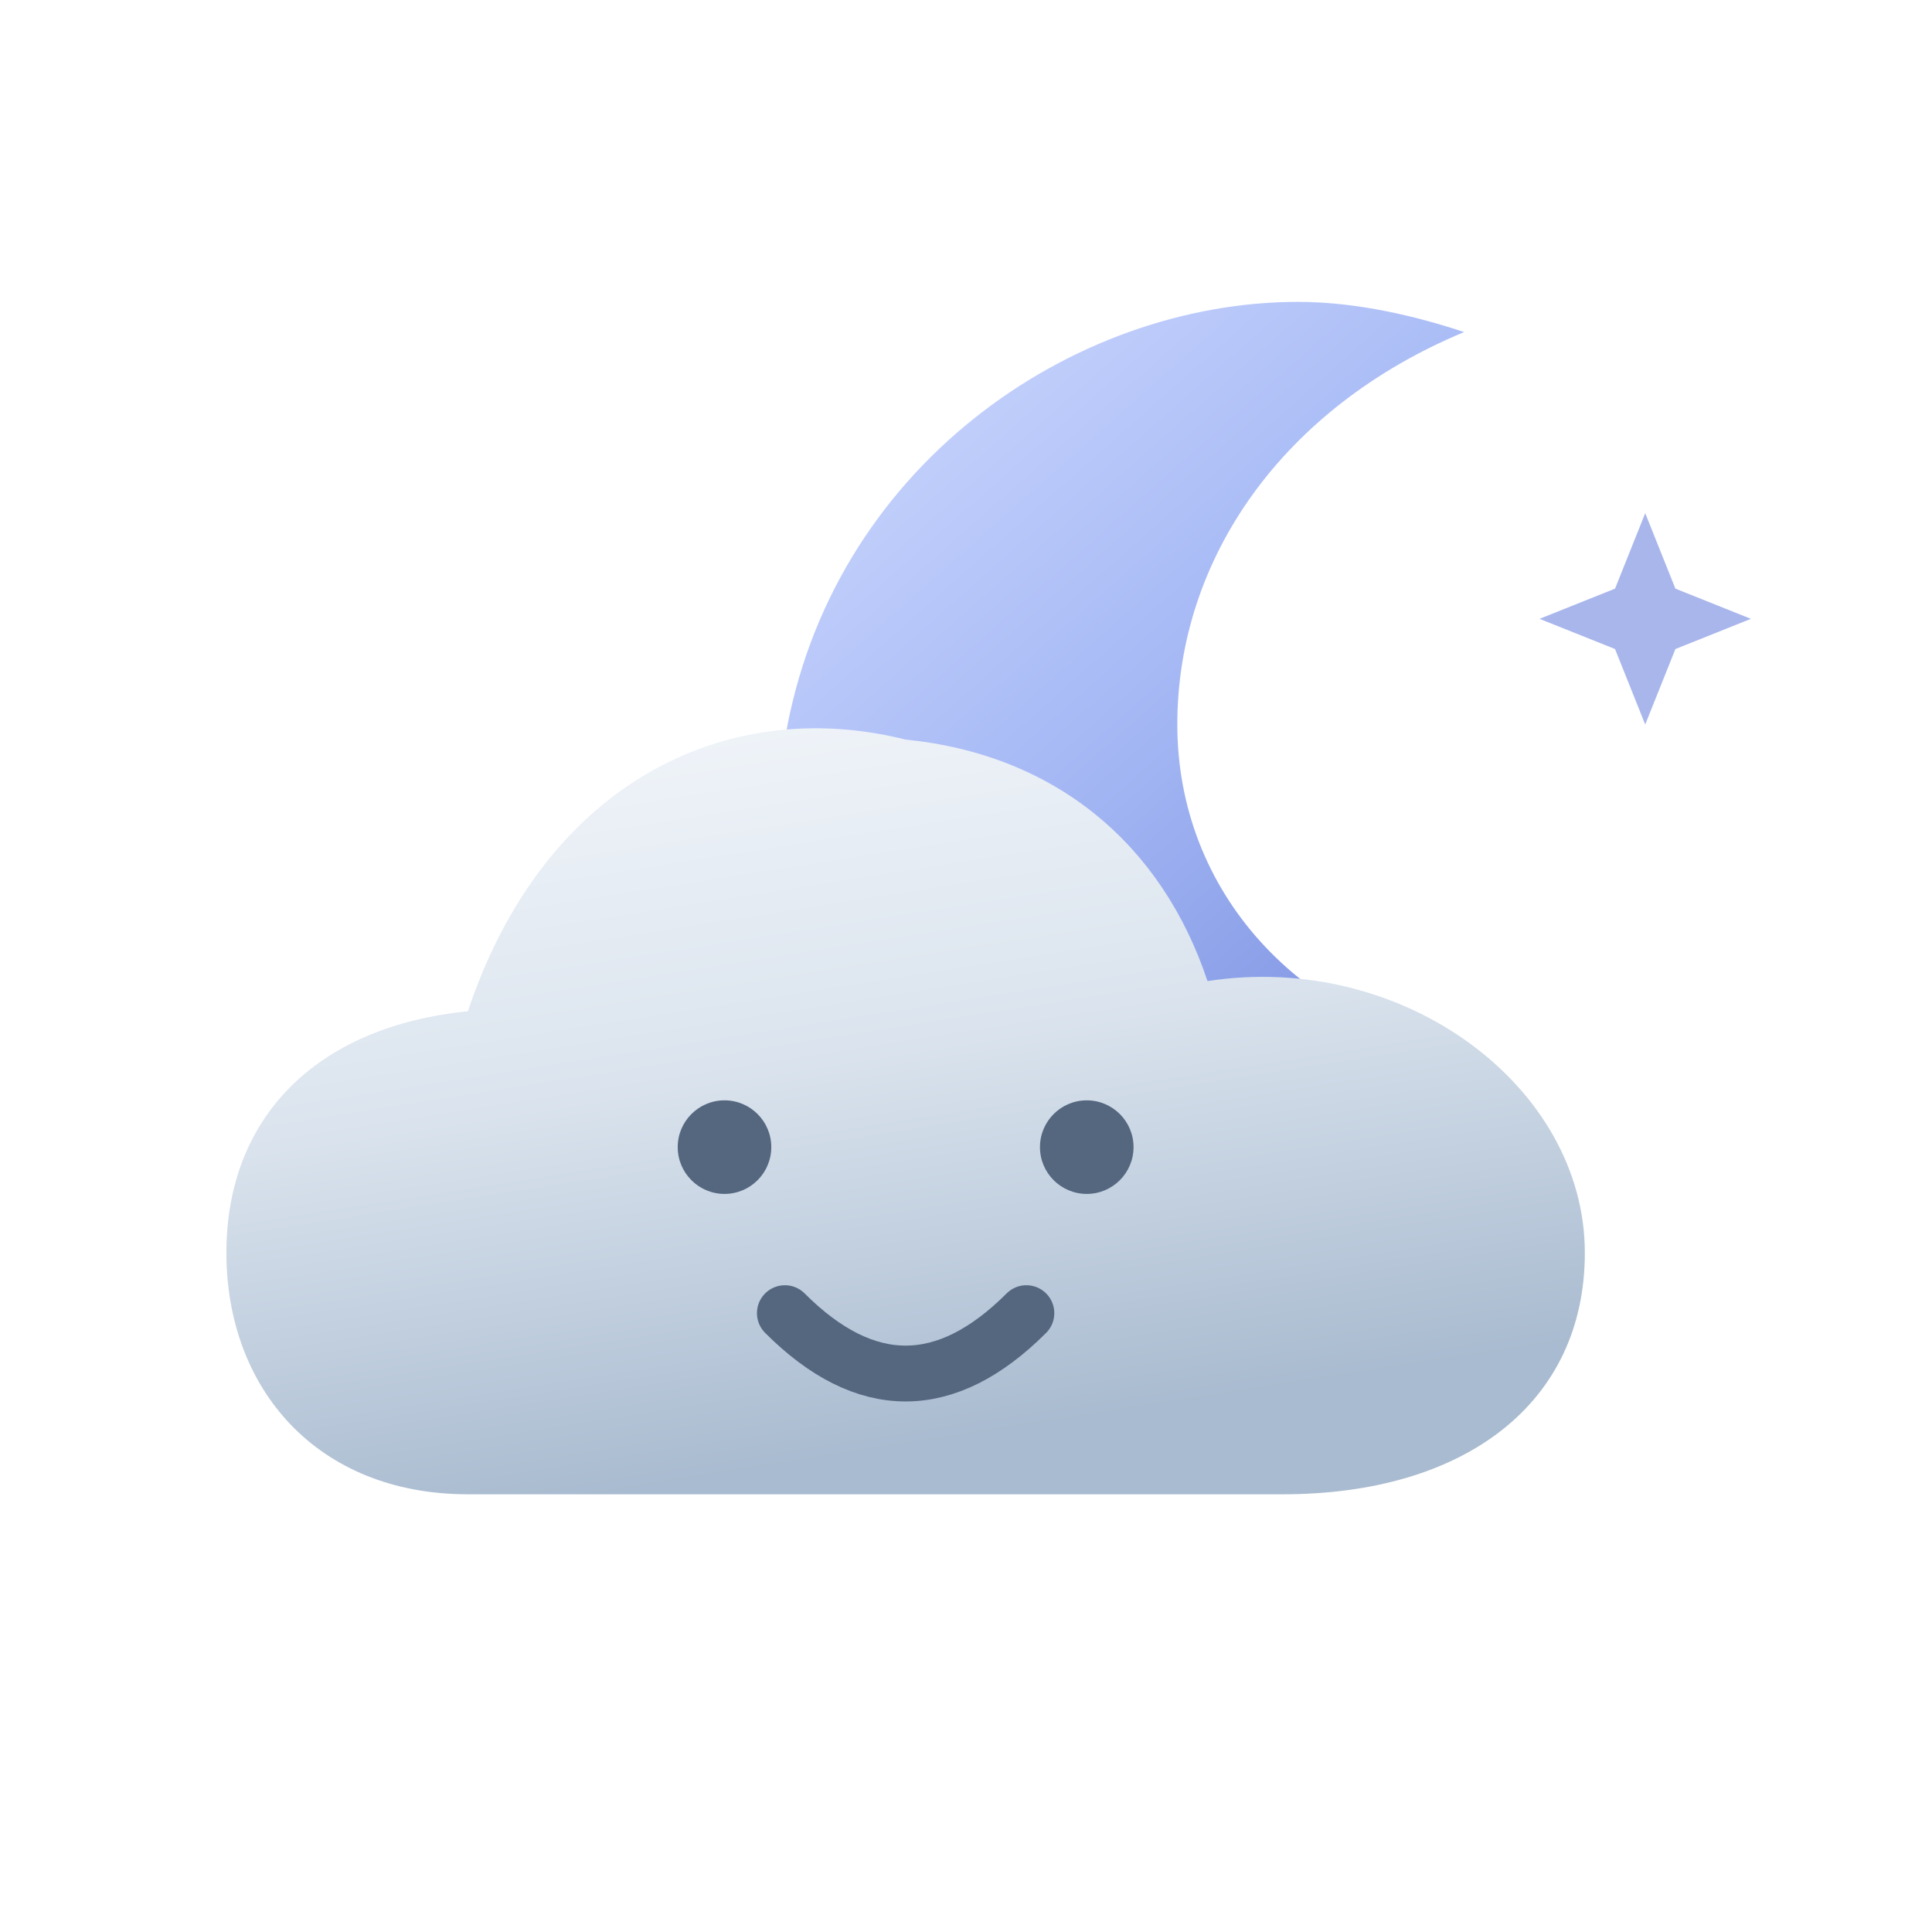
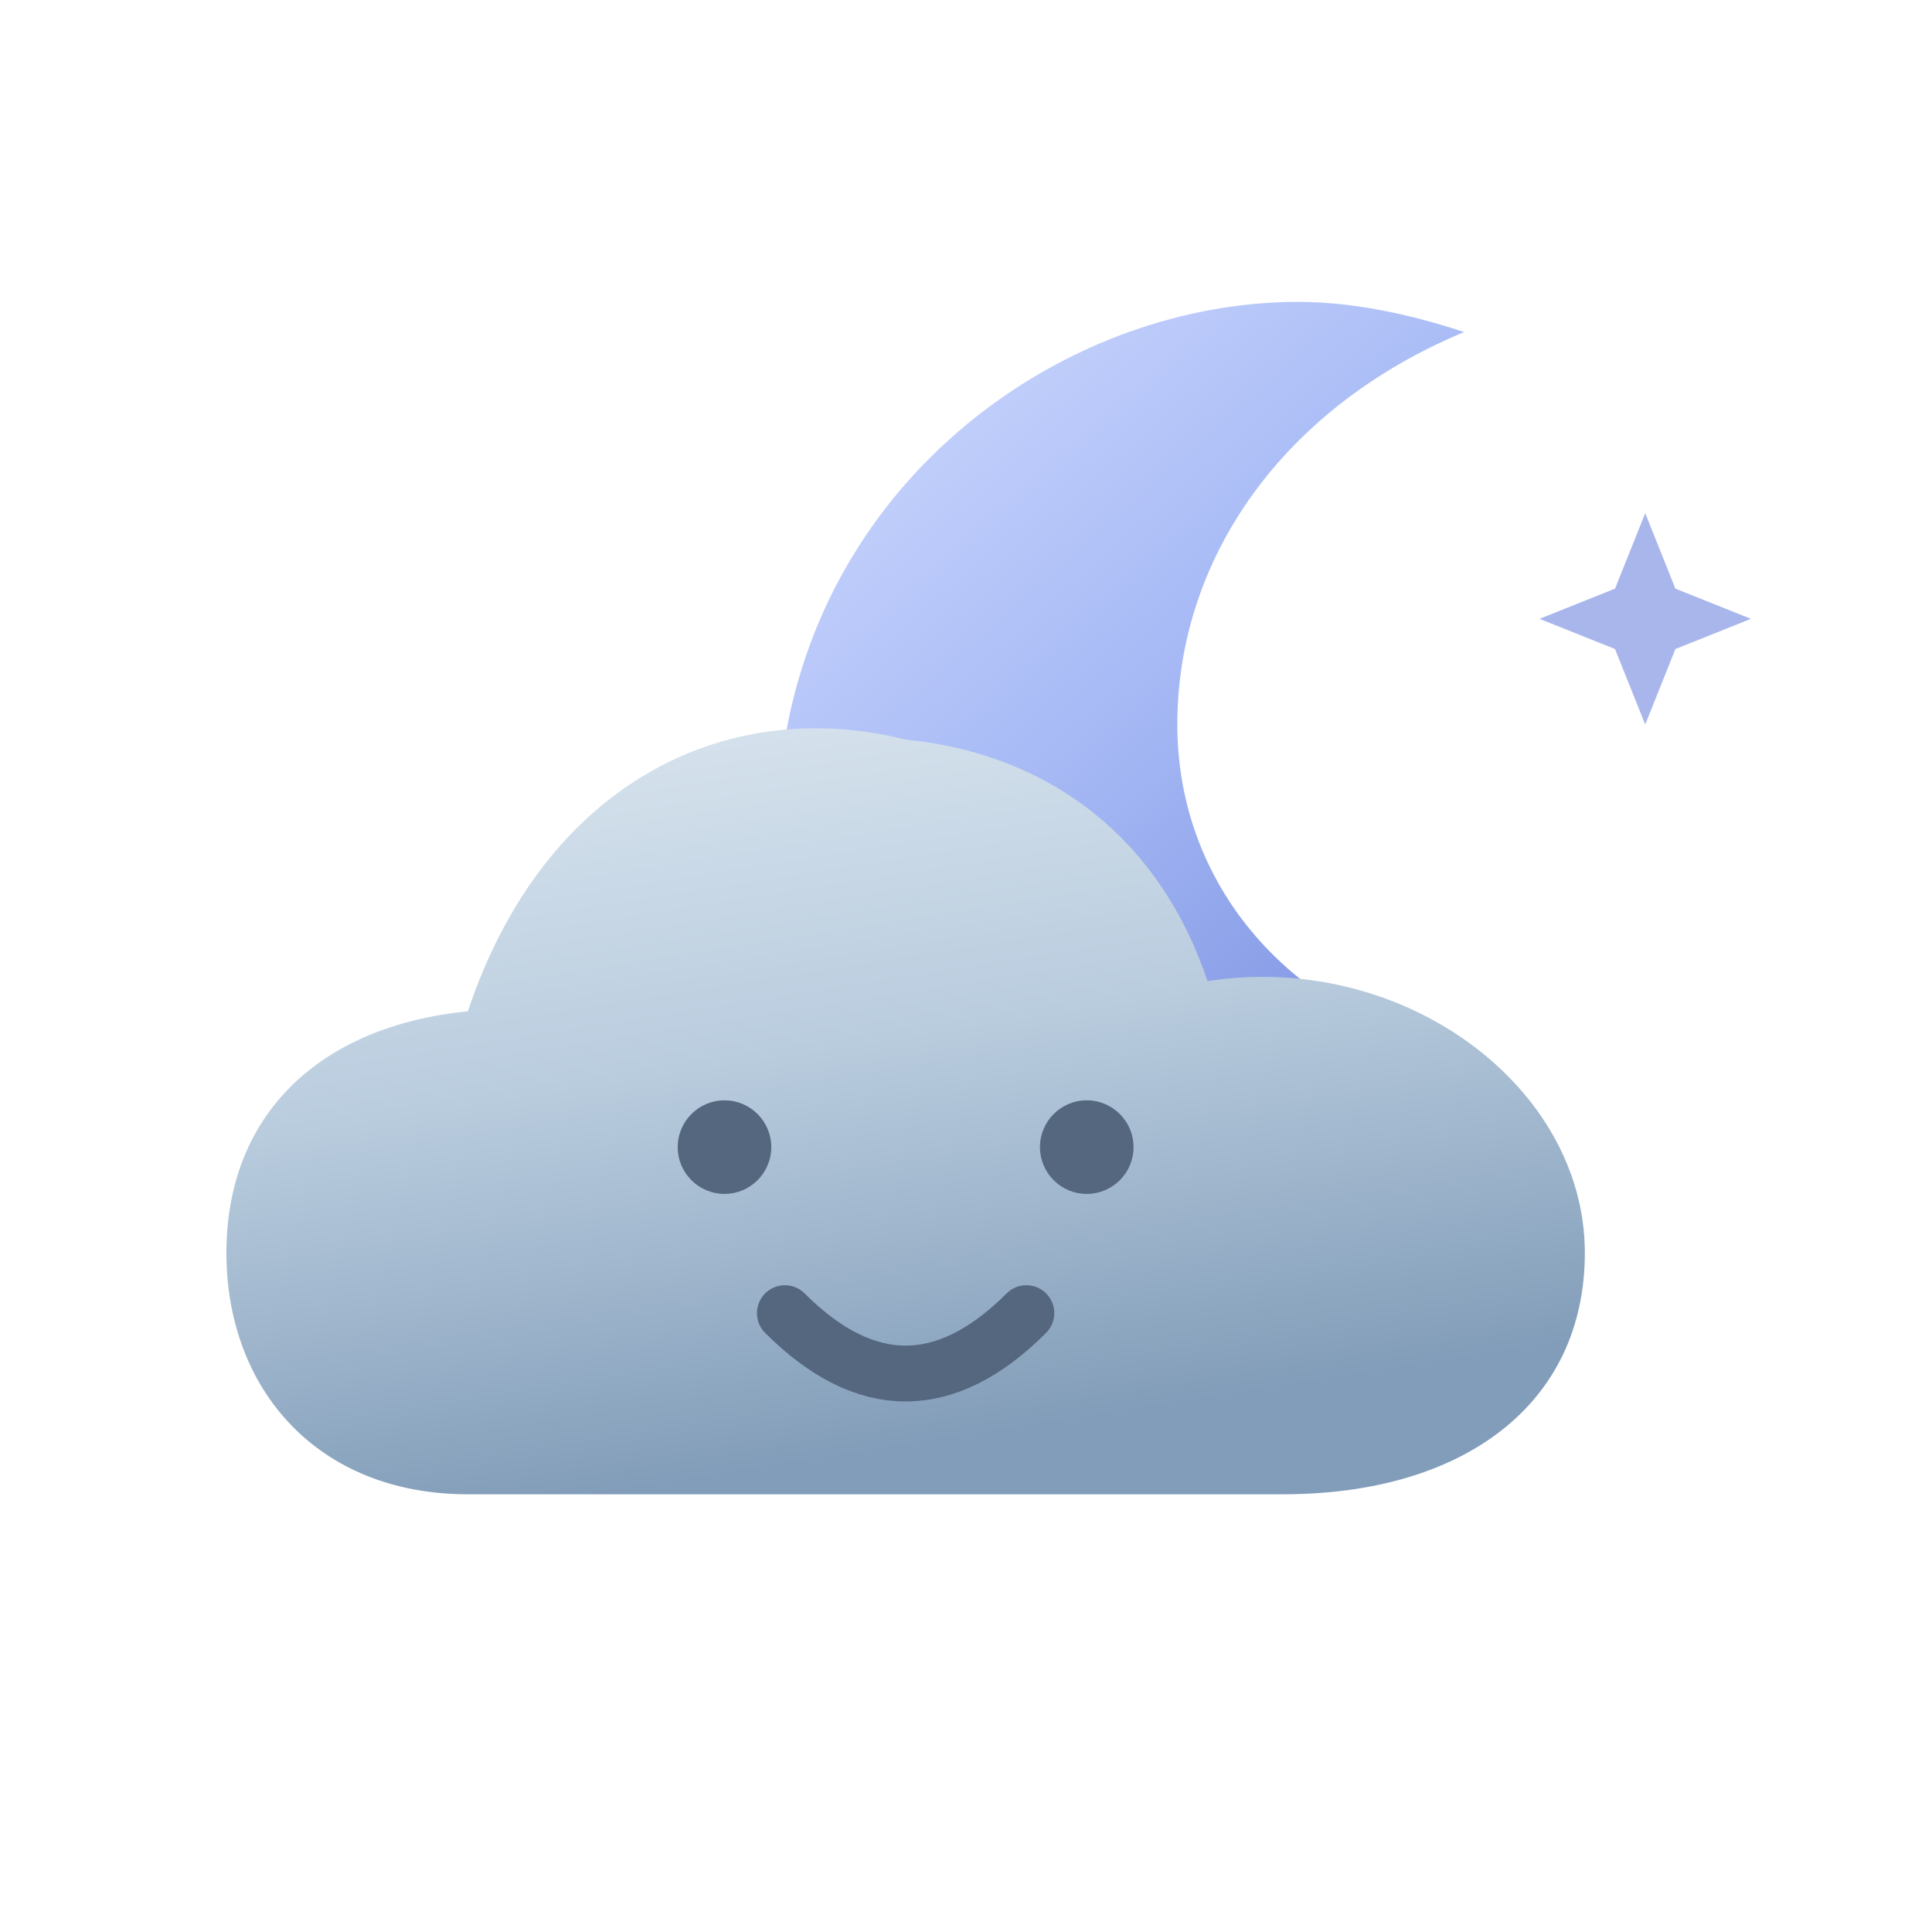
<svg xmlns="http://www.w3.org/2000/svg" viewBox="0 0 128 128" width="128" height="128" role="img" aria-label="15 partly cloudy night">
  <defs>
    <linearGradient id="cloud" x1="0" y1="0" x2="0.28" y2="1" gradientUnits="objectBoundingBox">
-       <stop stop-color="#F4F7FB" />
-       <stop offset="0.5" stop-color="#DBE4EE" />
-       <stop offset="1" stop-color="#A9BBD0" />
+       <stop stop-color="#DCE7F0" />
+       <stop offset="0.5" stop-color="#B9CCDE" />
+       <stop offset="1" stop-color="#829DB9" />
    </linearGradient>
    <linearGradient id="rear" x1="0" y1="0" x2="0.45" y2="1">
-       <stop stop-color="#AFC0D4" />
-       <stop offset="1" stop-color="#8299B6" />
+       <stop stop-color="#9BAFC7" />
+       <stop offset="1" stop-color="#6B85A5" />
    </linearGradient>
    <linearGradient id="sun" x1="0.1" y1="0" x2="0.8" y2="1">
      <stop stop-color="#FFE994" />
      <stop offset="0.52" stop-color="#FFD56E" />
      <stop offset="1" stop-color="#FFB953" />
    </linearGradient>
    <linearGradient id="rain" x1="0" y1="0" x2="0.8" y2="1">
-       <stop stop-color="#82D0FF" />
-       <stop offset="1" stop-color="#4096E5" />
+       <stop stop-color="#5CB6F1" />
+       <stop offset="1" stop-color="#287DCB" />
    </linearGradient>
    <linearGradient id="wind" x1="0" y1="0" x2="1" y2="1">
-       <stop stop-color="#93ACC9" />
-       <stop offset="1" stop-color="#667F9E" />
+       <stop stop-color="#7896B8" />
+       <stop offset="1" stop-color="#536F96" />
    </linearGradient>
    <linearGradient id="moon" x1="0" y1="0" x2="0.7" y2="1">
      <stop stop-color="#D2DCFF" />
      <stop offset="0.54" stop-color="#A6B9F5" />
      <stop offset="1" stop-color="#7D92E2" />
    </linearGradient>
    <linearGradient id="status" x1="0" y1="0" x2="0.6" y2="1">
      <stop stop-color="#EBF0F7" />
      <stop offset="1" stop-color="#B6C5D7" />
    </linearGradient>
  </defs>
  <path d="M97 22 C85 27 78 37 78 48 C78 59 86 68 98 70 C91 77 83 80 74 78 C57 75 49 64 52 49 C55 31 71 20 86 20 C90 20 94 21 97 22 Z" fill="url(#moon)" data-part="crescent-moon" />
  <path d="M109 34 L111 39 L116 41 L111 43 L109 48 L107 43 L102 41 L107 39 Z" fill="#A8B6EC" data-part="small-star" />
  <path d="M31 99 C21 99 15 92 15 83 C15 74 21 68 31 67 C36 52 48 46 60 49 C70 50 77 56 80 65 C93 63 105 72 105 83 C105 93 97 99 85 99 Z" fill="url(#cloud)" data-part="foreground-cloud" />
  <circle cx="48" cy="76" r="3.1" fill="#55677F" />
  <circle cx="72" cy="76" r="3.1" fill="#55677F" />
  <path d="M52 87 Q60 95 68 87" fill="none" stroke="#55677F" stroke-width="3.7" stroke-linecap="round" stroke-linejoin="round" />
</svg>
